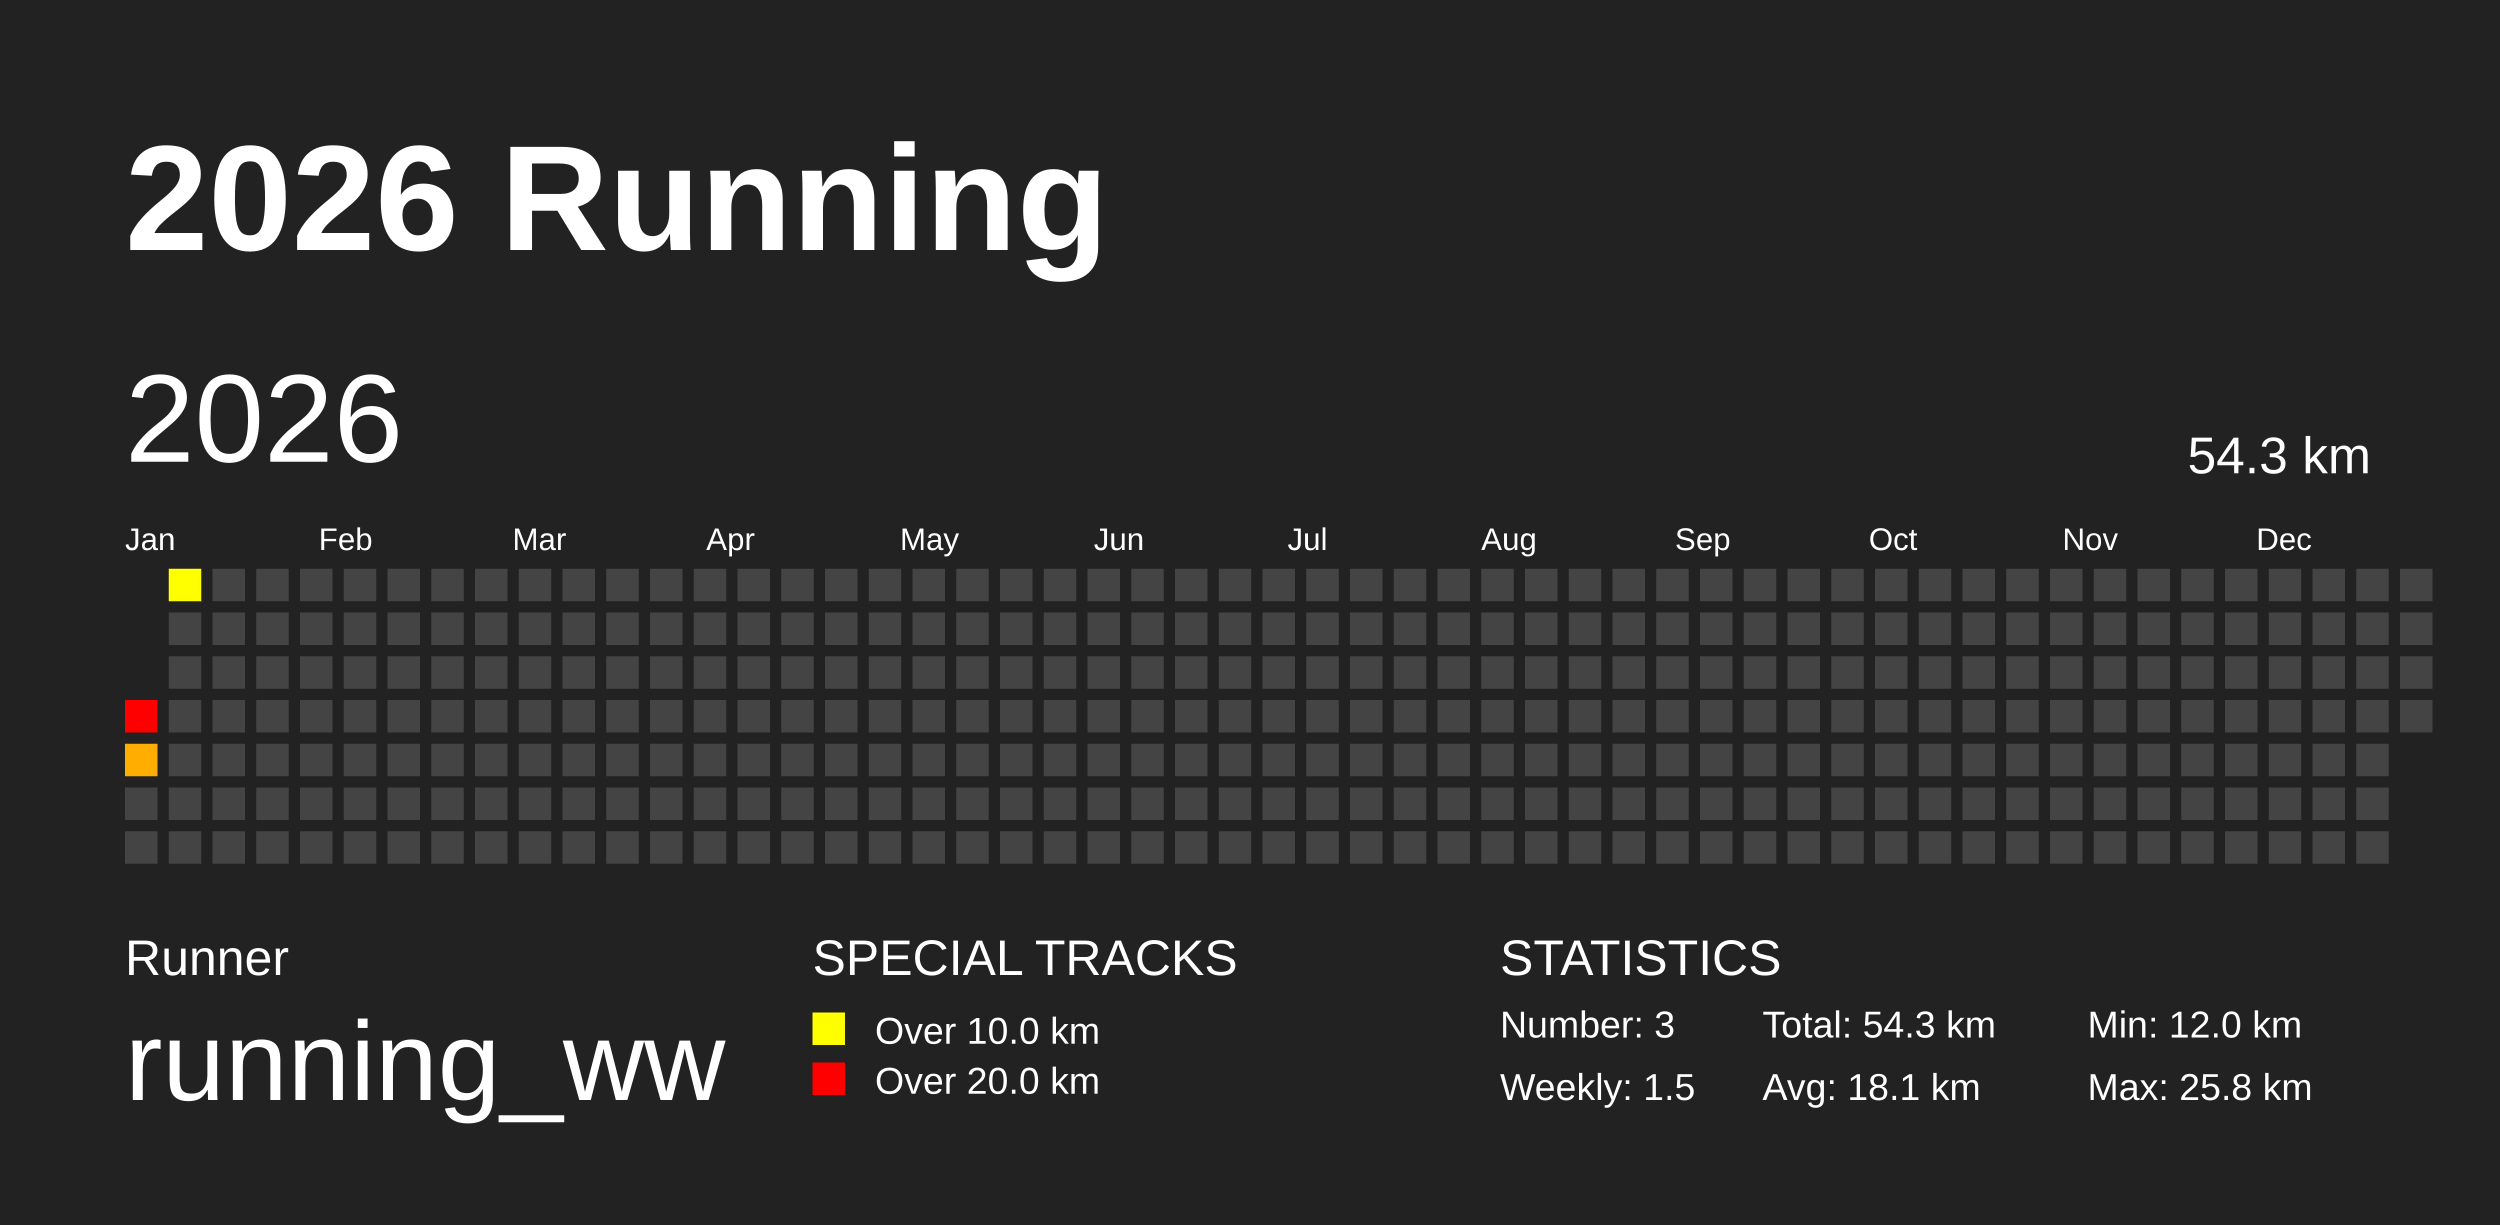
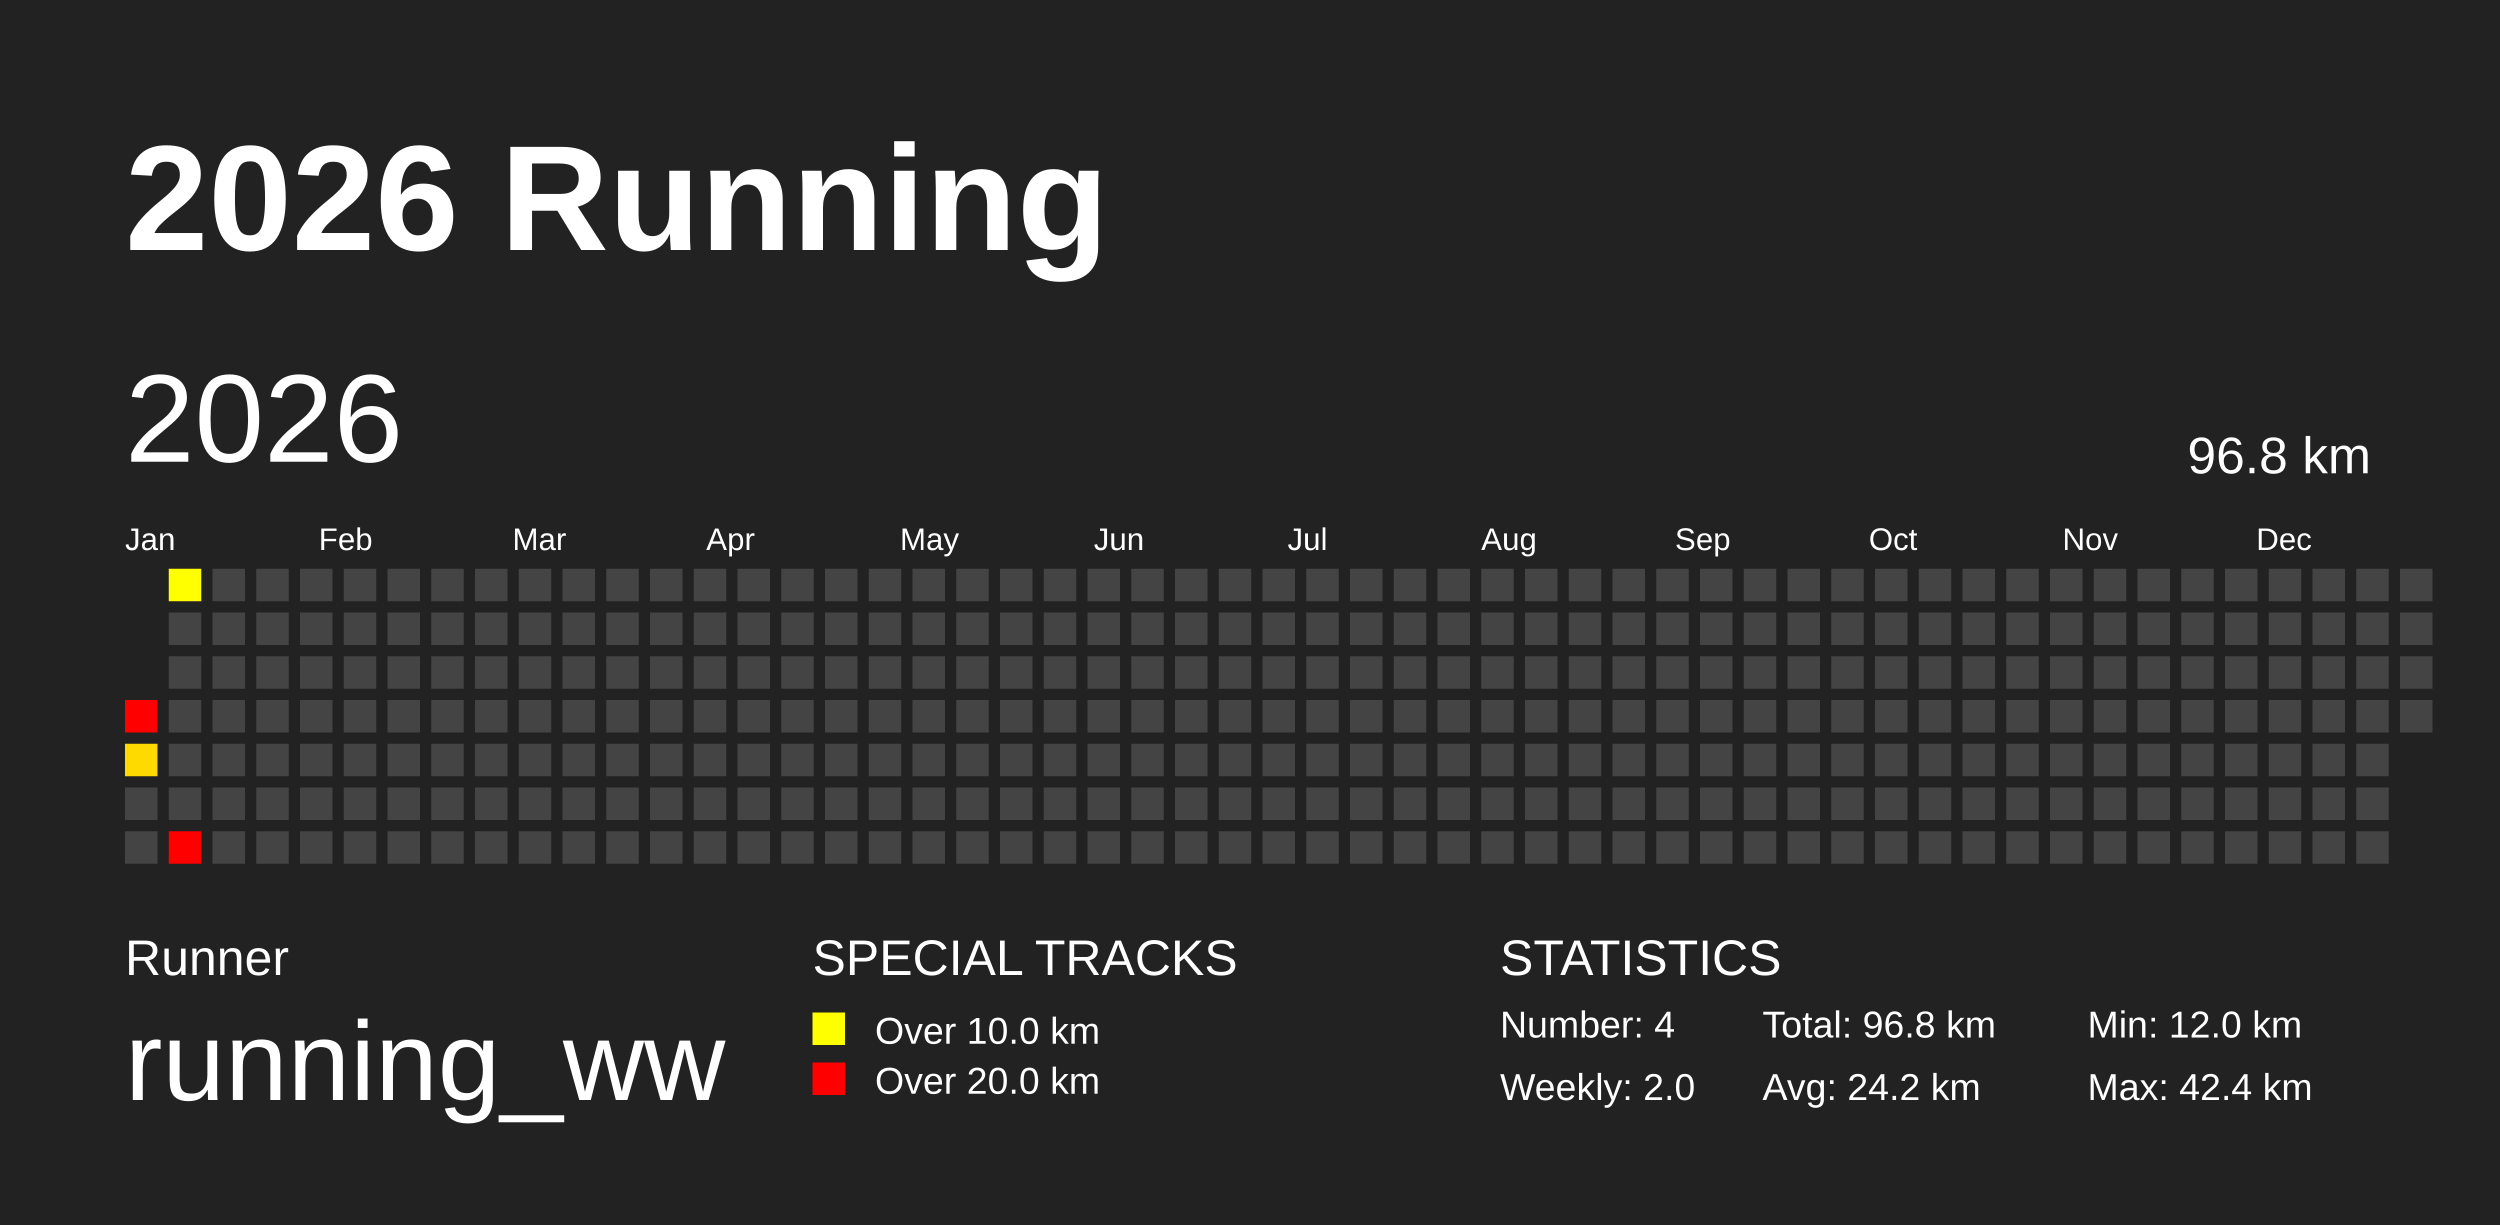
<svg xmlns="http://www.w3.org/2000/svg" baseProfile="full" height="98mm" version="1.1" viewBox="0,0,200,98" width="200mm">
  <defs />
  <rect fill="#222222" height="98" width="200" x="0" y="0" />
  <text fill="#FFFFFF" style="font-size:12px; font-family:Arial; font-weight:bold;" x="10" y="20">2026 Running</text>
  <text fill="#FFFFFF" style="font-size:4px; font-family:Arial" x="10" y="78">Runner</text>
  <text fill="#FFFFFF" style="font-size:9px; font-family:Arial" x="10" y="88">running_ww</text>
  <text fill="#FFFFFF" style="font-size:4px; font-family:Arial" x="65" y="78">SPECIAL TRACKS</text>
  <rect fill="yellow" height="2.6" width="2.6" x="65" y="81" />
  <text fill="#FFFFFF" style="font-size:3px; font-family:Arial" x="70" y="83.5">Over 10.0 km</text>
  <rect fill="red" height="2.6" width="2.6" x="65" y="85" />
  <text fill="#FFFFFF" style="font-size:3px; font-family:Arial" x="70" y="87.5">Over 20.0 km</text>
  <text fill="#FFFFFF" style="font-size:4px; font-family:Arial" x="120" y="78">STATISTICS</text>
-   <text fill="#FFFFFF" style="font-size:3px; font-family:Arial" x="120" y="83">Number: 3</text>
-   <text fill="#FFFFFF" style="font-size:3px; font-family:Arial" x="120" y="88">Weekly: 1.5</text>
-   <text fill="#FFFFFF" style="font-size:3px; font-family:Arial" x="141" y="83">Total: 54.3 km</text>
-   <text fill="#FFFFFF" style="font-size:3px; font-family:Arial" x="141" y="88">Avg: 18.1 km</text>
+   <text fill="#FFFFFF" style="font-size:3px; font-family:Arial" x="120" y="83">Number: 4</text>
+   <text fill="#FFFFFF" style="font-size:3px; font-family:Arial" x="120" y="88">Weekly: 2.0</text>
+   <text fill="#FFFFFF" style="font-size:3px; font-family:Arial" x="141" y="83">Total: 96.8 km</text>
+   <text fill="#FFFFFF" style="font-size:3px; font-family:Arial" x="141" y="88">Avg: 24.2 km</text>
  <text fill="#FFFFFF" style="font-size:3px; font-family:Arial" x="167" y="83">Min: 12.0 km</text>
-   <text fill="#FFFFFF" style="font-size:3px; font-family:Arial" x="167" y="88">Max: 25.8 km</text>
+   <text fill="#FFFFFF" style="font-size:3px; font-family:Arial" x="167" y="88">Max: 42.4 km</text>
  <text dominant-baseline="hanging" fill="#FFFFFF" style="font-size:10.0px; font-family:Arial;" x="10" y="30">2026</text>
-   <text dominant-baseline="hanging" fill="#FFFFFF" style="font-size:4.125px; font-family:Arial;" x="175" y="35">54.3 km</text>
+   <text dominant-baseline="hanging" fill="#FFFFFF" style="font-size:4.125px; font-family:Arial;" x="175" y="35">96.8 km</text>
  <text fill="#FFFFFF" style="font-size:2.5px; font-family:Arial" x="10.0" y="44">Jan</text>
  <text fill="#FFFFFF" style="font-size:2.5px; font-family:Arial" x="25.5" y="44">Feb</text>
  <text fill="#FFFFFF" style="font-size:2.5px; font-family:Arial" x="41.0" y="44">Mar</text>
  <text fill="#FFFFFF" style="font-size:2.5px; font-family:Arial" x="56.5" y="44">Apr</text>
  <text fill="#FFFFFF" style="font-size:2.5px; font-family:Arial" x="72.0" y="44">May</text>
  <text fill="#FFFFFF" style="font-size:2.5px; font-family:Arial" x="87.5" y="44">Jun</text>
  <text fill="#FFFFFF" style="font-size:2.5px; font-family:Arial" x="103.0" y="44">Jul</text>
  <text fill="#FFFFFF" style="font-size:2.5px; font-family:Arial" x="118.5" y="44">Aug</text>
  <text fill="#FFFFFF" style="font-size:2.5px; font-family:Arial" x="134.0" y="44">Sep</text>
  <text fill="#FFFFFF" style="font-size:2.5px; font-family:Arial" x="149.5" y="44">Oct</text>
  <text fill="#FFFFFF" style="font-size:2.5px; font-family:Arial" x="165.0" y="44">Nov</text>
  <text fill="#FFFFFF" style="font-size:2.5px; font-family:Arial" x="180.5" y="44">Dec</text>
  <rect fill="red" height="2.6" width="2.6" x="10.0" y="56.0" />
-   <rect fill="#ffad00" height="2.6" width="2.6" x="10.0" y="59.5" />
+   <rect fill="#ffda00" height="2.6" width="2.6" x="10.0" y="59.5" />
  <rect fill="#444444" height="2.6" width="2.6" x="10.0" y="63.0" />
  <rect fill="#444444" height="2.6" width="2.6" x="10.0" y="66.5" />
  <rect fill="#ffff00" height="2.6" width="2.6" x="13.5" y="45.5" />
  <rect fill="#444444" height="2.6" width="2.6" x="13.5" y="49.0" />
  <rect fill="#444444" height="2.6" width="2.6" x="13.5" y="52.5" />
  <rect fill="#444444" height="2.6" width="2.6" x="13.5" y="56.0" />
  <rect fill="#444444" height="2.6" width="2.6" x="13.5" y="59.5" />
  <rect fill="#444444" height="2.6" width="2.6" x="13.5" y="63.0" />
-   <rect fill="#444444" height="2.6" width="2.6" x="13.5" y="66.5" />
+   <rect fill="red" height="2.6" width="2.6" x="13.5" y="66.5" />
  <rect fill="#444444" height="2.6" width="2.6" x="17.0" y="45.5" />
  <rect fill="#444444" height="2.6" width="2.6" x="17.0" y="49.0" />
  <rect fill="#444444" height="2.6" width="2.6" x="17.0" y="52.5" />
  <rect fill="#444444" height="2.6" width="2.6" x="17.0" y="56.0" />
  <rect fill="#444444" height="2.6" width="2.6" x="17.0" y="59.5" />
  <rect fill="#444444" height="2.6" width="2.6" x="17.0" y="63.0" />
  <rect fill="#444444" height="2.6" width="2.6" x="17.0" y="66.5" />
  <rect fill="#444444" height="2.6" width="2.6" x="20.5" y="45.5" />
  <rect fill="#444444" height="2.6" width="2.6" x="20.5" y="49.0" />
  <rect fill="#444444" height="2.6" width="2.6" x="20.5" y="52.5" />
  <rect fill="#444444" height="2.6" width="2.6" x="20.5" y="56.0" />
  <rect fill="#444444" height="2.6" width="2.6" x="20.5" y="59.5" />
  <rect fill="#444444" height="2.6" width="2.6" x="20.5" y="63.0" />
  <rect fill="#444444" height="2.6" width="2.6" x="20.5" y="66.5" />
  <rect fill="#444444" height="2.6" width="2.6" x="24.0" y="45.5" />
  <rect fill="#444444" height="2.6" width="2.6" x="24.0" y="49.0" />
  <rect fill="#444444" height="2.6" width="2.6" x="24.0" y="52.5" />
  <rect fill="#444444" height="2.6" width="2.6" x="24.0" y="56.0" />
  <rect fill="#444444" height="2.6" width="2.6" x="24.0" y="59.5" />
  <rect fill="#444444" height="2.6" width="2.6" x="24.0" y="63.0" />
  <rect fill="#444444" height="2.6" width="2.6" x="24.0" y="66.5" />
  <rect fill="#444444" height="2.6" width="2.6" x="27.5" y="45.5" />
  <rect fill="#444444" height="2.6" width="2.6" x="27.5" y="49.0" />
  <rect fill="#444444" height="2.6" width="2.6" x="27.5" y="52.5" />
  <rect fill="#444444" height="2.6" width="2.6" x="27.5" y="56.0" />
  <rect fill="#444444" height="2.6" width="2.6" x="27.5" y="59.5" />
  <rect fill="#444444" height="2.6" width="2.6" x="27.5" y="63.0" />
  <rect fill="#444444" height="2.6" width="2.6" x="27.5" y="66.5" />
  <rect fill="#444444" height="2.6" width="2.6" x="31.0" y="45.5" />
  <rect fill="#444444" height="2.6" width="2.6" x="31.0" y="49.0" />
  <rect fill="#444444" height="2.6" width="2.6" x="31.0" y="52.5" />
  <rect fill="#444444" height="2.6" width="2.6" x="31.0" y="56.0" />
  <rect fill="#444444" height="2.6" width="2.6" x="31.0" y="59.5" />
  <rect fill="#444444" height="2.6" width="2.6" x="31.0" y="63.0" />
  <rect fill="#444444" height="2.6" width="2.6" x="31.0" y="66.5" />
  <rect fill="#444444" height="2.6" width="2.6" x="34.5" y="45.5" />
  <rect fill="#444444" height="2.6" width="2.6" x="34.5" y="49.0" />
  <rect fill="#444444" height="2.6" width="2.6" x="34.5" y="52.5" />
  <rect fill="#444444" height="2.6" width="2.6" x="34.5" y="56.0" />
  <rect fill="#444444" height="2.6" width="2.6" x="34.5" y="59.5" />
  <rect fill="#444444" height="2.6" width="2.6" x="34.5" y="63.0" />
  <rect fill="#444444" height="2.6" width="2.6" x="34.5" y="66.5" />
  <rect fill="#444444" height="2.6" width="2.6" x="38.0" y="45.5" />
  <rect fill="#444444" height="2.6" width="2.6" x="38.0" y="49.0" />
  <rect fill="#444444" height="2.6" width="2.6" x="38.0" y="52.5" />
  <rect fill="#444444" height="2.6" width="2.6" x="38.0" y="56.0" />
  <rect fill="#444444" height="2.6" width="2.6" x="38.0" y="59.5" />
  <rect fill="#444444" height="2.6" width="2.6" x="38.0" y="63.0" />
  <rect fill="#444444" height="2.6" width="2.6" x="38.0" y="66.5" />
  <rect fill="#444444" height="2.6" width="2.6" x="41.5" y="45.5" />
  <rect fill="#444444" height="2.6" width="2.6" x="41.5" y="49.0" />
  <rect fill="#444444" height="2.6" width="2.6" x="41.5" y="52.5" />
  <rect fill="#444444" height="2.6" width="2.6" x="41.5" y="56.0" />
  <rect fill="#444444" height="2.6" width="2.6" x="41.5" y="59.5" />
  <rect fill="#444444" height="2.6" width="2.6" x="41.5" y="63.0" />
  <rect fill="#444444" height="2.6" width="2.6" x="41.5" y="66.5" />
  <rect fill="#444444" height="2.6" width="2.6" x="45.0" y="45.5" />
  <rect fill="#444444" height="2.6" width="2.6" x="45.0" y="49.0" />
  <rect fill="#444444" height="2.6" width="2.6" x="45.0" y="52.5" />
  <rect fill="#444444" height="2.6" width="2.6" x="45.0" y="56.0" />
  <rect fill="#444444" height="2.6" width="2.6" x="45.0" y="59.5" />
  <rect fill="#444444" height="2.6" width="2.6" x="45.0" y="63.0" />
  <rect fill="#444444" height="2.6" width="2.6" x="45.0" y="66.5" />
  <rect fill="#444444" height="2.6" width="2.6" x="48.5" y="45.5" />
  <rect fill="#444444" height="2.6" width="2.6" x="48.5" y="49.0" />
  <rect fill="#444444" height="2.6" width="2.6" x="48.5" y="52.5" />
  <rect fill="#444444" height="2.6" width="2.6" x="48.5" y="56.0" />
  <rect fill="#444444" height="2.6" width="2.6" x="48.5" y="59.5" />
  <rect fill="#444444" height="2.6" width="2.6" x="48.5" y="63.0" />
  <rect fill="#444444" height="2.6" width="2.6" x="48.5" y="66.5" />
  <rect fill="#444444" height="2.6" width="2.6" x="52.0" y="45.5" />
  <rect fill="#444444" height="2.6" width="2.6" x="52.0" y="49.0" />
  <rect fill="#444444" height="2.6" width="2.6" x="52.0" y="52.5" />
  <rect fill="#444444" height="2.6" width="2.6" x="52.0" y="56.0" />
  <rect fill="#444444" height="2.6" width="2.6" x="52.0" y="59.5" />
  <rect fill="#444444" height="2.6" width="2.6" x="52.0" y="63.0" />
  <rect fill="#444444" height="2.6" width="2.6" x="52.0" y="66.5" />
  <rect fill="#444444" height="2.6" width="2.6" x="55.5" y="45.5" />
  <rect fill="#444444" height="2.6" width="2.6" x="55.5" y="49.0" />
  <rect fill="#444444" height="2.6" width="2.6" x="55.5" y="52.5" />
  <rect fill="#444444" height="2.6" width="2.6" x="55.5" y="56.0" />
  <rect fill="#444444" height="2.6" width="2.6" x="55.5" y="59.5" />
  <rect fill="#444444" height="2.6" width="2.6" x="55.5" y="63.0" />
  <rect fill="#444444" height="2.6" width="2.6" x="55.5" y="66.5" />
  <rect fill="#444444" height="2.6" width="2.6" x="59.0" y="45.5" />
  <rect fill="#444444" height="2.6" width="2.6" x="59.0" y="49.0" />
  <rect fill="#444444" height="2.6" width="2.6" x="59.0" y="52.5" />
  <rect fill="#444444" height="2.6" width="2.6" x="59.0" y="56.0" />
  <rect fill="#444444" height="2.6" width="2.6" x="59.0" y="59.5" />
  <rect fill="#444444" height="2.6" width="2.6" x="59.0" y="63.0" />
  <rect fill="#444444" height="2.6" width="2.6" x="59.0" y="66.5" />
  <rect fill="#444444" height="2.6" width="2.6" x="62.5" y="45.5" />
  <rect fill="#444444" height="2.6" width="2.6" x="62.5" y="49.0" />
  <rect fill="#444444" height="2.6" width="2.6" x="62.5" y="52.5" />
  <rect fill="#444444" height="2.6" width="2.6" x="62.5" y="56.0" />
  <rect fill="#444444" height="2.6" width="2.6" x="62.5" y="59.5" />
  <rect fill="#444444" height="2.6" width="2.6" x="62.5" y="63.0" />
  <rect fill="#444444" height="2.6" width="2.6" x="62.5" y="66.5" />
  <rect fill="#444444" height="2.6" width="2.6" x="66.0" y="45.5" />
  <rect fill="#444444" height="2.6" width="2.6" x="66.0" y="49.0" />
  <rect fill="#444444" height="2.6" width="2.6" x="66.0" y="52.5" />
  <rect fill="#444444" height="2.6" width="2.6" x="66.0" y="56.0" />
  <rect fill="#444444" height="2.6" width="2.6" x="66.0" y="59.5" />
  <rect fill="#444444" height="2.6" width="2.6" x="66.0" y="63.0" />
  <rect fill="#444444" height="2.6" width="2.6" x="66.0" y="66.5" />
  <rect fill="#444444" height="2.6" width="2.6" x="69.5" y="45.5" />
  <rect fill="#444444" height="2.6" width="2.6" x="69.5" y="49.0" />
  <rect fill="#444444" height="2.6" width="2.6" x="69.5" y="52.5" />
  <rect fill="#444444" height="2.6" width="2.6" x="69.5" y="56.0" />
  <rect fill="#444444" height="2.6" width="2.6" x="69.5" y="59.5" />
  <rect fill="#444444" height="2.6" width="2.6" x="69.5" y="63.0" />
  <rect fill="#444444" height="2.6" width="2.6" x="69.5" y="66.5" />
  <rect fill="#444444" height="2.6" width="2.6" x="73.0" y="45.5" />
  <rect fill="#444444" height="2.6" width="2.6" x="73.0" y="49.0" />
  <rect fill="#444444" height="2.6" width="2.6" x="73.0" y="52.5" />
  <rect fill="#444444" height="2.6" width="2.6" x="73.0" y="56.0" />
  <rect fill="#444444" height="2.6" width="2.6" x="73.0" y="59.5" />
  <rect fill="#444444" height="2.6" width="2.6" x="73.0" y="63.0" />
  <rect fill="#444444" height="2.6" width="2.6" x="73.0" y="66.5" />
  <rect fill="#444444" height="2.6" width="2.6" x="76.5" y="45.5" />
  <rect fill="#444444" height="2.6" width="2.6" x="76.5" y="49.0" />
  <rect fill="#444444" height="2.6" width="2.6" x="76.5" y="52.5" />
  <rect fill="#444444" height="2.6" width="2.6" x="76.5" y="56.0" />
  <rect fill="#444444" height="2.6" width="2.6" x="76.5" y="59.5" />
  <rect fill="#444444" height="2.6" width="2.6" x="76.5" y="63.0" />
  <rect fill="#444444" height="2.6" width="2.6" x="76.5" y="66.5" />
  <rect fill="#444444" height="2.6" width="2.6" x="80.0" y="45.5" />
  <rect fill="#444444" height="2.6" width="2.6" x="80.0" y="49.0" />
  <rect fill="#444444" height="2.6" width="2.6" x="80.0" y="52.5" />
  <rect fill="#444444" height="2.6" width="2.6" x="80.0" y="56.0" />
  <rect fill="#444444" height="2.6" width="2.6" x="80.0" y="59.5" />
  <rect fill="#444444" height="2.6" width="2.6" x="80.0" y="63.0" />
  <rect fill="#444444" height="2.6" width="2.6" x="80.0" y="66.5" />
  <rect fill="#444444" height="2.6" width="2.6" x="83.5" y="45.5" />
  <rect fill="#444444" height="2.6" width="2.6" x="83.5" y="49.0" />
  <rect fill="#444444" height="2.6" width="2.6" x="83.5" y="52.5" />
  <rect fill="#444444" height="2.6" width="2.6" x="83.5" y="56.0" />
  <rect fill="#444444" height="2.6" width="2.6" x="83.5" y="59.5" />
  <rect fill="#444444" height="2.6" width="2.6" x="83.5" y="63.0" />
  <rect fill="#444444" height="2.6" width="2.6" x="83.5" y="66.5" />
  <rect fill="#444444" height="2.6" width="2.6" x="87.0" y="45.5" />
  <rect fill="#444444" height="2.6" width="2.6" x="87.0" y="49.0" />
  <rect fill="#444444" height="2.6" width="2.6" x="87.0" y="52.5" />
  <rect fill="#444444" height="2.6" width="2.6" x="87.0" y="56.0" />
  <rect fill="#444444" height="2.6" width="2.6" x="87.0" y="59.5" />
  <rect fill="#444444" height="2.6" width="2.6" x="87.0" y="63.0" />
  <rect fill="#444444" height="2.6" width="2.6" x="87.0" y="66.5" />
  <rect fill="#444444" height="2.6" width="2.6" x="90.5" y="45.5" />
  <rect fill="#444444" height="2.6" width="2.6" x="90.5" y="49.0" />
  <rect fill="#444444" height="2.6" width="2.6" x="90.5" y="52.5" />
  <rect fill="#444444" height="2.6" width="2.6" x="90.5" y="56.0" />
  <rect fill="#444444" height="2.6" width="2.6" x="90.5" y="59.5" />
  <rect fill="#444444" height="2.6" width="2.6" x="90.5" y="63.0" />
  <rect fill="#444444" height="2.6" width="2.6" x="90.5" y="66.5" />
  <rect fill="#444444" height="2.6" width="2.6" x="94.0" y="45.5" />
  <rect fill="#444444" height="2.6" width="2.6" x="94.0" y="49.0" />
  <rect fill="#444444" height="2.6" width="2.6" x="94.0" y="52.5" />
  <rect fill="#444444" height="2.6" width="2.6" x="94.0" y="56.0" />
  <rect fill="#444444" height="2.6" width="2.6" x="94.0" y="59.5" />
  <rect fill="#444444" height="2.6" width="2.6" x="94.0" y="63.0" />
  <rect fill="#444444" height="2.6" width="2.6" x="94.0" y="66.5" />
  <rect fill="#444444" height="2.6" width="2.6" x="97.5" y="45.5" />
  <rect fill="#444444" height="2.6" width="2.6" x="97.5" y="49.0" />
  <rect fill="#444444" height="2.6" width="2.6" x="97.5" y="52.5" />
  <rect fill="#444444" height="2.6" width="2.6" x="97.5" y="56.0" />
  <rect fill="#444444" height="2.6" width="2.6" x="97.5" y="59.5" />
  <rect fill="#444444" height="2.6" width="2.6" x="97.5" y="63.0" />
  <rect fill="#444444" height="2.6" width="2.6" x="97.5" y="66.5" />
  <rect fill="#444444" height="2.6" width="2.6" x="101.0" y="45.5" />
  <rect fill="#444444" height="2.6" width="2.6" x="101.0" y="49.0" />
  <rect fill="#444444" height="2.6" width="2.6" x="101.0" y="52.5" />
  <rect fill="#444444" height="2.6" width="2.6" x="101.0" y="56.0" />
  <rect fill="#444444" height="2.6" width="2.6" x="101.0" y="59.5" />
  <rect fill="#444444" height="2.6" width="2.6" x="101.0" y="63.0" />
  <rect fill="#444444" height="2.6" width="2.6" x="101.0" y="66.5" />
  <rect fill="#444444" height="2.6" width="2.6" x="104.5" y="45.5" />
  <rect fill="#444444" height="2.6" width="2.6" x="104.5" y="49.0" />
  <rect fill="#444444" height="2.6" width="2.6" x="104.5" y="52.5" />
  <rect fill="#444444" height="2.6" width="2.6" x="104.5" y="56.0" />
  <rect fill="#444444" height="2.6" width="2.6" x="104.5" y="59.5" />
  <rect fill="#444444" height="2.6" width="2.6" x="104.5" y="63.0" />
  <rect fill="#444444" height="2.6" width="2.6" x="104.5" y="66.5" />
  <rect fill="#444444" height="2.6" width="2.6" x="108.0" y="45.5" />
  <rect fill="#444444" height="2.6" width="2.6" x="108.0" y="49.0" />
  <rect fill="#444444" height="2.6" width="2.6" x="108.0" y="52.5" />
  <rect fill="#444444" height="2.6" width="2.6" x="108.0" y="56.0" />
  <rect fill="#444444" height="2.6" width="2.6" x="108.0" y="59.5" />
  <rect fill="#444444" height="2.6" width="2.6" x="108.0" y="63.0" />
  <rect fill="#444444" height="2.6" width="2.6" x="108.0" y="66.5" />
  <rect fill="#444444" height="2.6" width="2.6" x="111.5" y="45.5" />
  <rect fill="#444444" height="2.6" width="2.6" x="111.5" y="49.0" />
  <rect fill="#444444" height="2.6" width="2.6" x="111.5" y="52.5" />
  <rect fill="#444444" height="2.6" width="2.6" x="111.5" y="56.0" />
  <rect fill="#444444" height="2.6" width="2.6" x="111.5" y="59.5" />
  <rect fill="#444444" height="2.6" width="2.6" x="111.5" y="63.0" />
  <rect fill="#444444" height="2.6" width="2.6" x="111.5" y="66.5" />
  <rect fill="#444444" height="2.6" width="2.6" x="115.0" y="45.5" />
  <rect fill="#444444" height="2.6" width="2.6" x="115.0" y="49.0" />
  <rect fill="#444444" height="2.6" width="2.6" x="115.0" y="52.5" />
  <rect fill="#444444" height="2.6" width="2.6" x="115.0" y="56.0" />
  <rect fill="#444444" height="2.6" width="2.6" x="115.0" y="59.5" />
  <rect fill="#444444" height="2.6" width="2.6" x="115.0" y="63.0" />
  <rect fill="#444444" height="2.6" width="2.6" x="115.0" y="66.5" />
  <rect fill="#444444" height="2.6" width="2.6" x="118.5" y="45.5" />
  <rect fill="#444444" height="2.6" width="2.6" x="118.5" y="49.0" />
  <rect fill="#444444" height="2.6" width="2.6" x="118.5" y="52.5" />
  <rect fill="#444444" height="2.6" width="2.6" x="118.5" y="56.0" />
  <rect fill="#444444" height="2.6" width="2.6" x="118.5" y="59.5" />
  <rect fill="#444444" height="2.6" width="2.6" x="118.5" y="63.0" />
  <rect fill="#444444" height="2.6" width="2.6" x="118.5" y="66.5" />
  <rect fill="#444444" height="2.6" width="2.6" x="122.0" y="45.5" />
  <rect fill="#444444" height="2.6" width="2.6" x="122.0" y="49.0" />
  <rect fill="#444444" height="2.6" width="2.6" x="122.0" y="52.5" />
  <rect fill="#444444" height="2.6" width="2.6" x="122.0" y="56.0" />
  <rect fill="#444444" height="2.6" width="2.6" x="122.0" y="59.5" />
  <rect fill="#444444" height="2.6" width="2.6" x="122.0" y="63.0" />
  <rect fill="#444444" height="2.6" width="2.6" x="122.0" y="66.5" />
  <rect fill="#444444" height="2.6" width="2.6" x="125.5" y="45.5" />
  <rect fill="#444444" height="2.6" width="2.6" x="125.5" y="49.0" />
  <rect fill="#444444" height="2.6" width="2.6" x="125.5" y="52.5" />
  <rect fill="#444444" height="2.6" width="2.6" x="125.5" y="56.0" />
  <rect fill="#444444" height="2.6" width="2.6" x="125.5" y="59.5" />
  <rect fill="#444444" height="2.6" width="2.6" x="125.5" y="63.0" />
  <rect fill="#444444" height="2.6" width="2.6" x="125.5" y="66.5" />
  <rect fill="#444444" height="2.6" width="2.6" x="129.0" y="45.5" />
  <rect fill="#444444" height="2.6" width="2.6" x="129.0" y="49.0" />
  <rect fill="#444444" height="2.6" width="2.6" x="129.0" y="52.5" />
  <rect fill="#444444" height="2.6" width="2.6" x="129.0" y="56.0" />
  <rect fill="#444444" height="2.6" width="2.6" x="129.0" y="59.5" />
  <rect fill="#444444" height="2.6" width="2.6" x="129.0" y="63.0" />
  <rect fill="#444444" height="2.6" width="2.6" x="129.0" y="66.5" />
  <rect fill="#444444" height="2.6" width="2.6" x="132.5" y="45.5" />
  <rect fill="#444444" height="2.6" width="2.6" x="132.5" y="49.0" />
  <rect fill="#444444" height="2.6" width="2.6" x="132.5" y="52.5" />
  <rect fill="#444444" height="2.6" width="2.6" x="132.5" y="56.0" />
  <rect fill="#444444" height="2.6" width="2.6" x="132.5" y="59.5" />
  <rect fill="#444444" height="2.6" width="2.6" x="132.5" y="63.0" />
  <rect fill="#444444" height="2.6" width="2.6" x="132.5" y="66.5" />
  <rect fill="#444444" height="2.6" width="2.6" x="136.0" y="45.5" />
  <rect fill="#444444" height="2.6" width="2.6" x="136.0" y="49.0" />
  <rect fill="#444444" height="2.6" width="2.6" x="136.0" y="52.5" />
  <rect fill="#444444" height="2.6" width="2.6" x="136.0" y="56.0" />
  <rect fill="#444444" height="2.6" width="2.6" x="136.0" y="59.5" />
  <rect fill="#444444" height="2.6" width="2.6" x="136.0" y="63.0" />
  <rect fill="#444444" height="2.6" width="2.6" x="136.0" y="66.5" />
  <rect fill="#444444" height="2.6" width="2.6" x="139.5" y="45.5" />
  <rect fill="#444444" height="2.6" width="2.6" x="139.5" y="49.0" />
  <rect fill="#444444" height="2.6" width="2.6" x="139.5" y="52.5" />
  <rect fill="#444444" height="2.6" width="2.6" x="139.5" y="56.0" />
  <rect fill="#444444" height="2.6" width="2.6" x="139.5" y="59.5" />
  <rect fill="#444444" height="2.6" width="2.6" x="139.5" y="63.0" />
  <rect fill="#444444" height="2.6" width="2.6" x="139.5" y="66.5" />
  <rect fill="#444444" height="2.6" width="2.6" x="143.0" y="45.5" />
  <rect fill="#444444" height="2.6" width="2.6" x="143.0" y="49.0" />
  <rect fill="#444444" height="2.6" width="2.6" x="143.0" y="52.5" />
  <rect fill="#444444" height="2.6" width="2.6" x="143.0" y="56.0" />
  <rect fill="#444444" height="2.6" width="2.6" x="143.0" y="59.5" />
  <rect fill="#444444" height="2.6" width="2.6" x="143.0" y="63.0" />
  <rect fill="#444444" height="2.6" width="2.6" x="143.0" y="66.5" />
  <rect fill="#444444" height="2.6" width="2.6" x="146.5" y="45.5" />
  <rect fill="#444444" height="2.6" width="2.6" x="146.5" y="49.0" />
  <rect fill="#444444" height="2.6" width="2.6" x="146.5" y="52.5" />
  <rect fill="#444444" height="2.6" width="2.6" x="146.5" y="56.0" />
  <rect fill="#444444" height="2.6" width="2.6" x="146.5" y="59.5" />
  <rect fill="#444444" height="2.6" width="2.6" x="146.5" y="63.0" />
  <rect fill="#444444" height="2.6" width="2.6" x="146.5" y="66.5" />
  <rect fill="#444444" height="2.6" width="2.6" x="150.0" y="45.5" />
  <rect fill="#444444" height="2.6" width="2.6" x="150.0" y="49.0" />
  <rect fill="#444444" height="2.6" width="2.6" x="150.0" y="52.5" />
  <rect fill="#444444" height="2.6" width="2.6" x="150.0" y="56.0" />
  <rect fill="#444444" height="2.6" width="2.6" x="150.0" y="59.5" />
  <rect fill="#444444" height="2.6" width="2.6" x="150.0" y="63.0" />
  <rect fill="#444444" height="2.6" width="2.6" x="150.0" y="66.5" />
  <rect fill="#444444" height="2.6" width="2.6" x="153.5" y="45.5" />
  <rect fill="#444444" height="2.6" width="2.6" x="153.5" y="49.0" />
  <rect fill="#444444" height="2.6" width="2.6" x="153.5" y="52.5" />
  <rect fill="#444444" height="2.6" width="2.6" x="153.5" y="56.0" />
  <rect fill="#444444" height="2.6" width="2.6" x="153.5" y="59.5" />
  <rect fill="#444444" height="2.6" width="2.6" x="153.5" y="63.0" />
  <rect fill="#444444" height="2.6" width="2.6" x="153.5" y="66.5" />
  <rect fill="#444444" height="2.6" width="2.6" x="157.0" y="45.5" />
  <rect fill="#444444" height="2.6" width="2.6" x="157.0" y="49.0" />
  <rect fill="#444444" height="2.6" width="2.6" x="157.0" y="52.5" />
  <rect fill="#444444" height="2.6" width="2.6" x="157.0" y="56.0" />
  <rect fill="#444444" height="2.6" width="2.6" x="157.0" y="59.5" />
  <rect fill="#444444" height="2.6" width="2.6" x="157.0" y="63.0" />
  <rect fill="#444444" height="2.6" width="2.6" x="157.0" y="66.5" />
  <rect fill="#444444" height="2.6" width="2.6" x="160.5" y="45.5" />
  <rect fill="#444444" height="2.6" width="2.6" x="160.5" y="49.0" />
  <rect fill="#444444" height="2.6" width="2.6" x="160.5" y="52.5" />
  <rect fill="#444444" height="2.6" width="2.6" x="160.5" y="56.0" />
  <rect fill="#444444" height="2.6" width="2.6" x="160.5" y="59.5" />
  <rect fill="#444444" height="2.6" width="2.6" x="160.5" y="63.0" />
  <rect fill="#444444" height="2.6" width="2.6" x="160.5" y="66.5" />
  <rect fill="#444444" height="2.6" width="2.6" x="164.0" y="45.5" />
  <rect fill="#444444" height="2.6" width="2.6" x="164.0" y="49.0" />
  <rect fill="#444444" height="2.6" width="2.6" x="164.0" y="52.5" />
  <rect fill="#444444" height="2.6" width="2.6" x="164.0" y="56.0" />
  <rect fill="#444444" height="2.6" width="2.6" x="164.0" y="59.5" />
  <rect fill="#444444" height="2.6" width="2.6" x="164.0" y="63.0" />
  <rect fill="#444444" height="2.6" width="2.6" x="164.0" y="66.5" />
  <rect fill="#444444" height="2.6" width="2.6" x="167.5" y="45.5" />
  <rect fill="#444444" height="2.6" width="2.6" x="167.5" y="49.0" />
  <rect fill="#444444" height="2.6" width="2.6" x="167.5" y="52.5" />
  <rect fill="#444444" height="2.6" width="2.6" x="167.5" y="56.0" />
  <rect fill="#444444" height="2.6" width="2.6" x="167.5" y="59.5" />
  <rect fill="#444444" height="2.6" width="2.6" x="167.5" y="63.0" />
  <rect fill="#444444" height="2.6" width="2.6" x="167.5" y="66.5" />
  <rect fill="#444444" height="2.6" width="2.6" x="171.0" y="45.5" />
  <rect fill="#444444" height="2.6" width="2.6" x="171.0" y="49.0" />
  <rect fill="#444444" height="2.6" width="2.6" x="171.0" y="52.5" />
  <rect fill="#444444" height="2.6" width="2.6" x="171.0" y="56.0" />
  <rect fill="#444444" height="2.6" width="2.6" x="171.0" y="59.5" />
  <rect fill="#444444" height="2.6" width="2.6" x="171.0" y="63.0" />
  <rect fill="#444444" height="2.6" width="2.6" x="171.0" y="66.5" />
  <rect fill="#444444" height="2.6" width="2.6" x="174.5" y="45.5" />
  <rect fill="#444444" height="2.6" width="2.6" x="174.5" y="49.0" />
  <rect fill="#444444" height="2.6" width="2.6" x="174.5" y="52.5" />
  <rect fill="#444444" height="2.6" width="2.6" x="174.5" y="56.0" />
  <rect fill="#444444" height="2.6" width="2.6" x="174.5" y="59.5" />
  <rect fill="#444444" height="2.6" width="2.6" x="174.5" y="63.0" />
  <rect fill="#444444" height="2.6" width="2.6" x="174.5" y="66.5" />
  <rect fill="#444444" height="2.6" width="2.6" x="178.0" y="45.5" />
  <rect fill="#444444" height="2.6" width="2.6" x="178.0" y="49.0" />
  <rect fill="#444444" height="2.6" width="2.6" x="178.0" y="52.5" />
  <rect fill="#444444" height="2.6" width="2.6" x="178.0" y="56.0" />
  <rect fill="#444444" height="2.6" width="2.6" x="178.0" y="59.5" />
  <rect fill="#444444" height="2.6" width="2.6" x="178.0" y="63.0" />
  <rect fill="#444444" height="2.6" width="2.6" x="178.0" y="66.5" />
  <rect fill="#444444" height="2.6" width="2.6" x="181.5" y="45.5" />
  <rect fill="#444444" height="2.6" width="2.6" x="181.5" y="49.0" />
  <rect fill="#444444" height="2.6" width="2.6" x="181.5" y="52.5" />
  <rect fill="#444444" height="2.6" width="2.6" x="181.5" y="56.0" />
  <rect fill="#444444" height="2.6" width="2.6" x="181.5" y="59.5" />
  <rect fill="#444444" height="2.6" width="2.6" x="181.5" y="63.0" />
  <rect fill="#444444" height="2.6" width="2.6" x="181.5" y="66.5" />
  <rect fill="#444444" height="2.6" width="2.6" x="185.0" y="45.5" />
  <rect fill="#444444" height="2.6" width="2.6" x="185.0" y="49.0" />
  <rect fill="#444444" height="2.6" width="2.6" x="185.0" y="52.5" />
  <rect fill="#444444" height="2.6" width="2.6" x="185.0" y="56.0" />
  <rect fill="#444444" height="2.6" width="2.6" x="185.0" y="59.5" />
  <rect fill="#444444" height="2.6" width="2.6" x="185.0" y="63.0" />
  <rect fill="#444444" height="2.6" width="2.6" x="185.0" y="66.5" />
  <rect fill="#444444" height="2.6" width="2.6" x="188.5" y="45.5" />
  <rect fill="#444444" height="2.6" width="2.6" x="188.5" y="49.0" />
  <rect fill="#444444" height="2.6" width="2.6" x="188.5" y="52.5" />
  <rect fill="#444444" height="2.6" width="2.6" x="188.5" y="56.0" />
  <rect fill="#444444" height="2.6" width="2.6" x="188.5" y="59.5" />
  <rect fill="#444444" height="2.6" width="2.6" x="188.5" y="63.0" />
  <rect fill="#444444" height="2.6" width="2.6" x="188.5" y="66.5" />
  <rect fill="#444444" height="2.6" width="2.6" x="192.0" y="45.5" />
  <rect fill="#444444" height="2.6" width="2.6" x="192.0" y="49.0" />
  <rect fill="#444444" height="2.6" width="2.6" x="192.0" y="52.5" />
  <rect fill="#444444" height="2.6" width="2.6" x="192.0" y="56.0" />
</svg>
